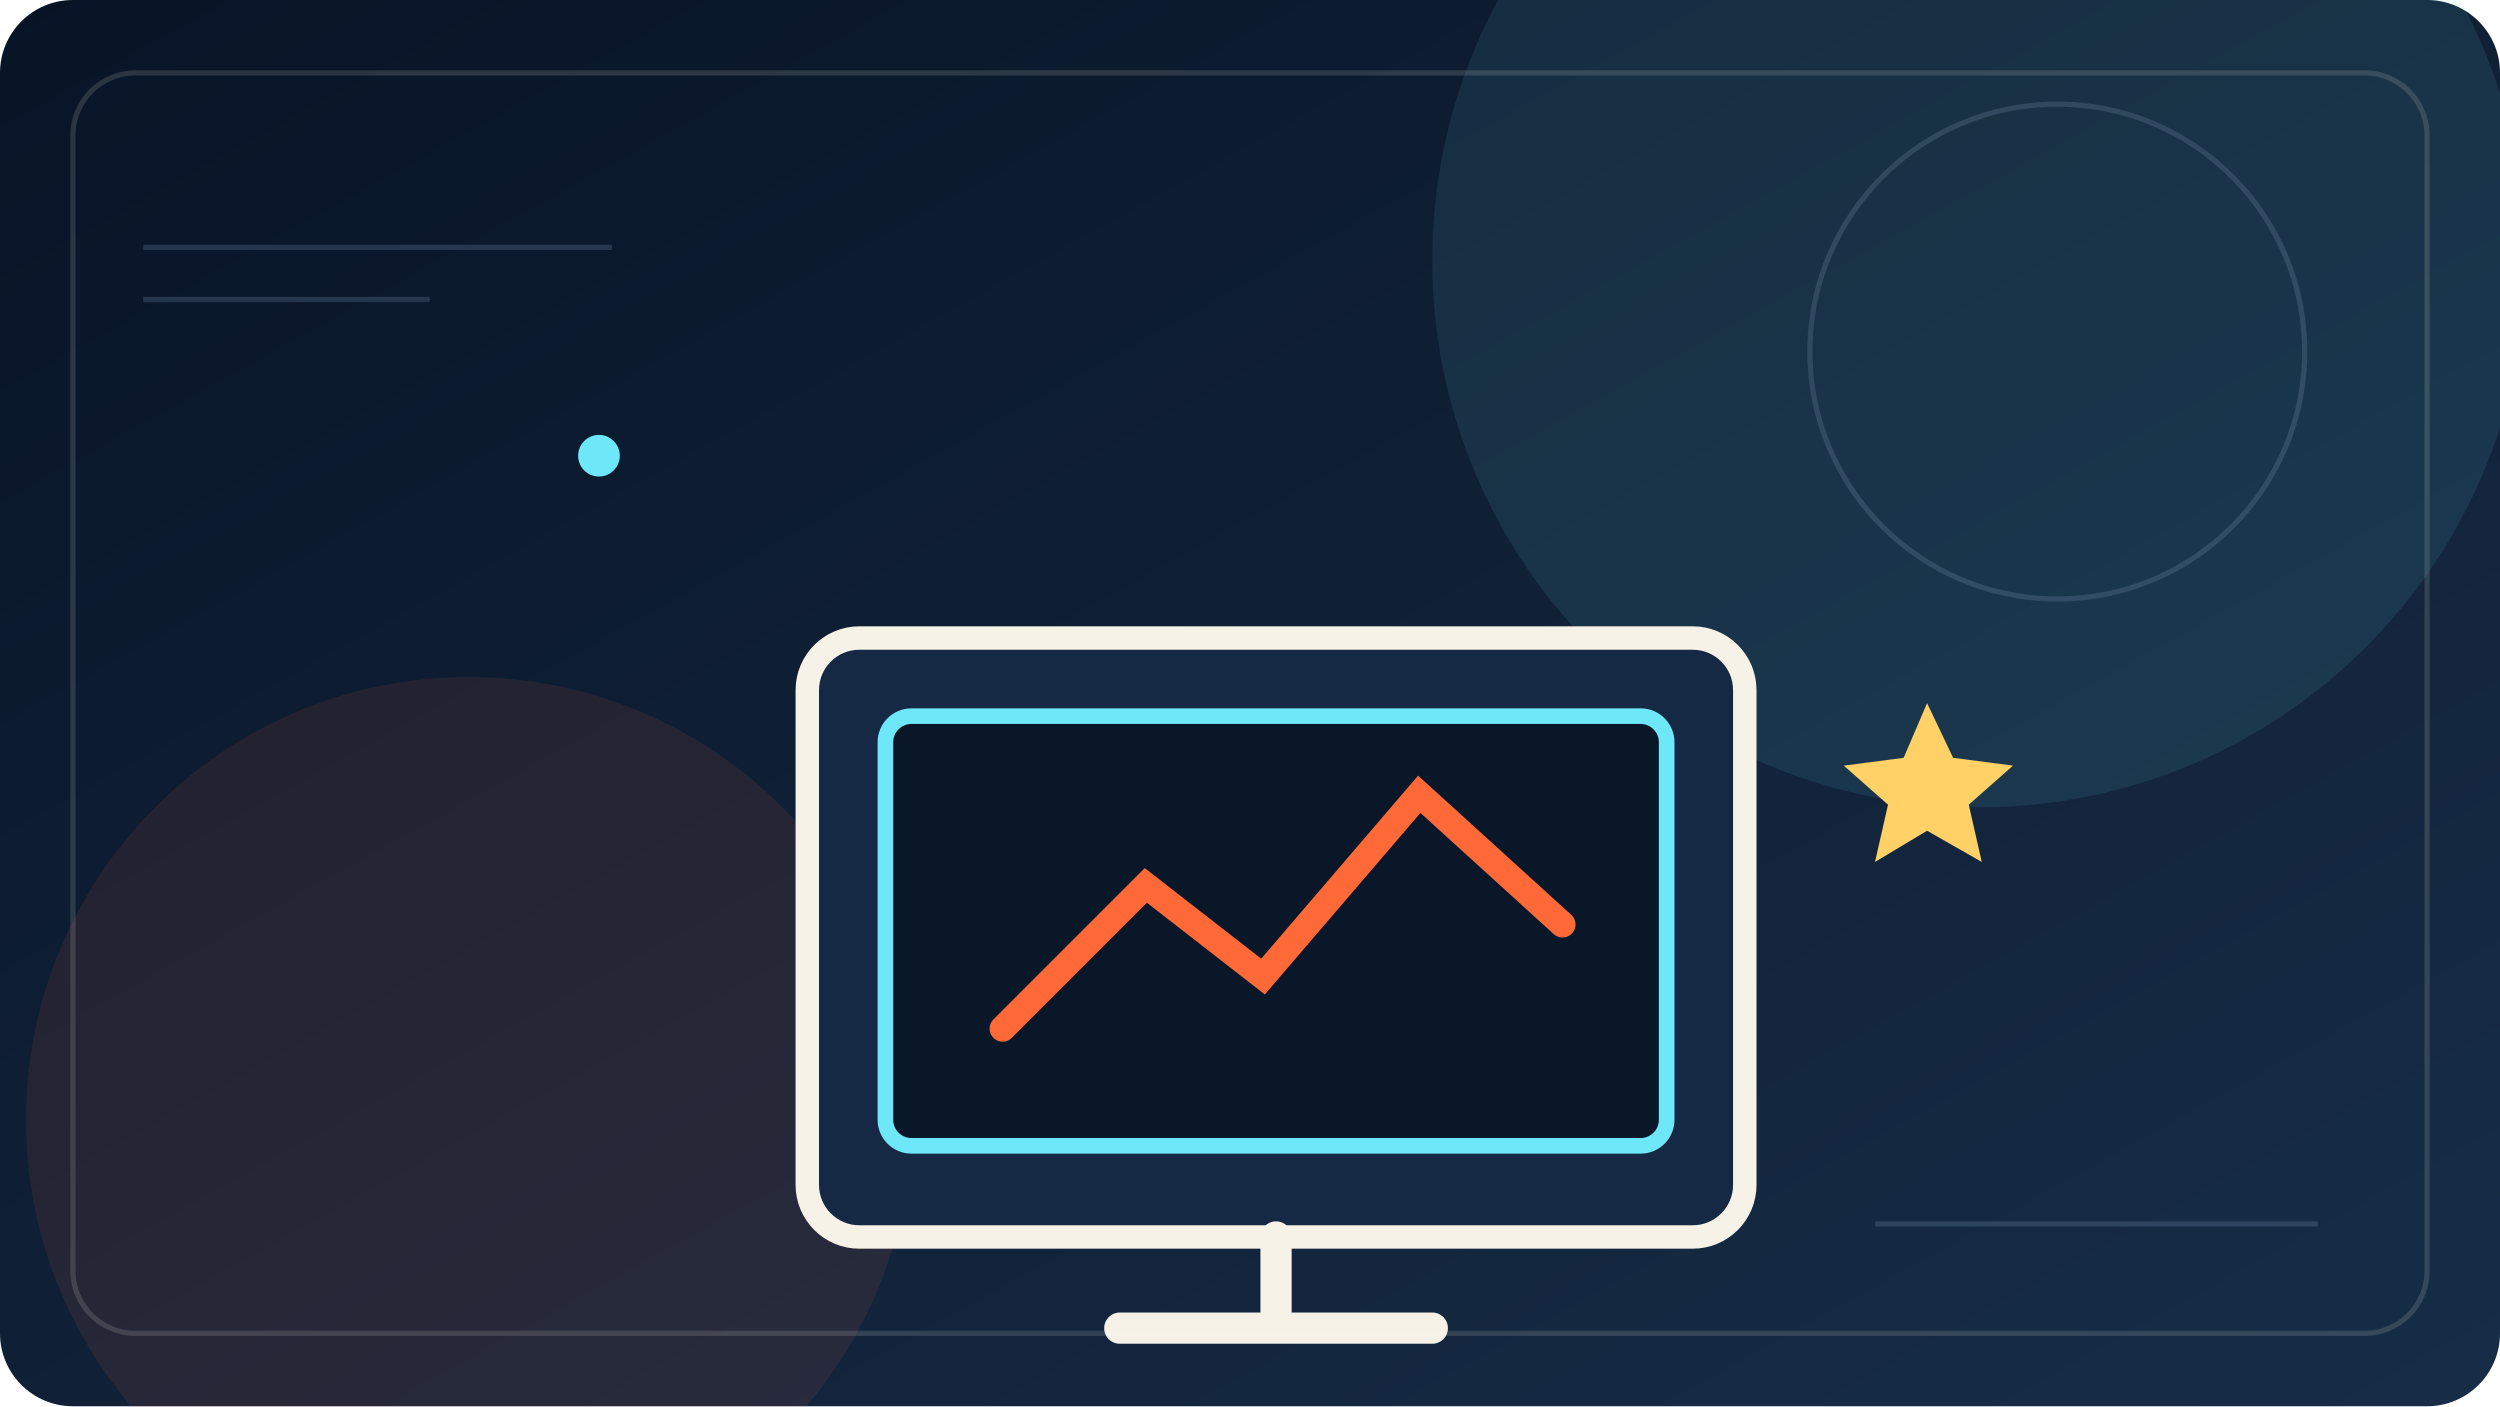
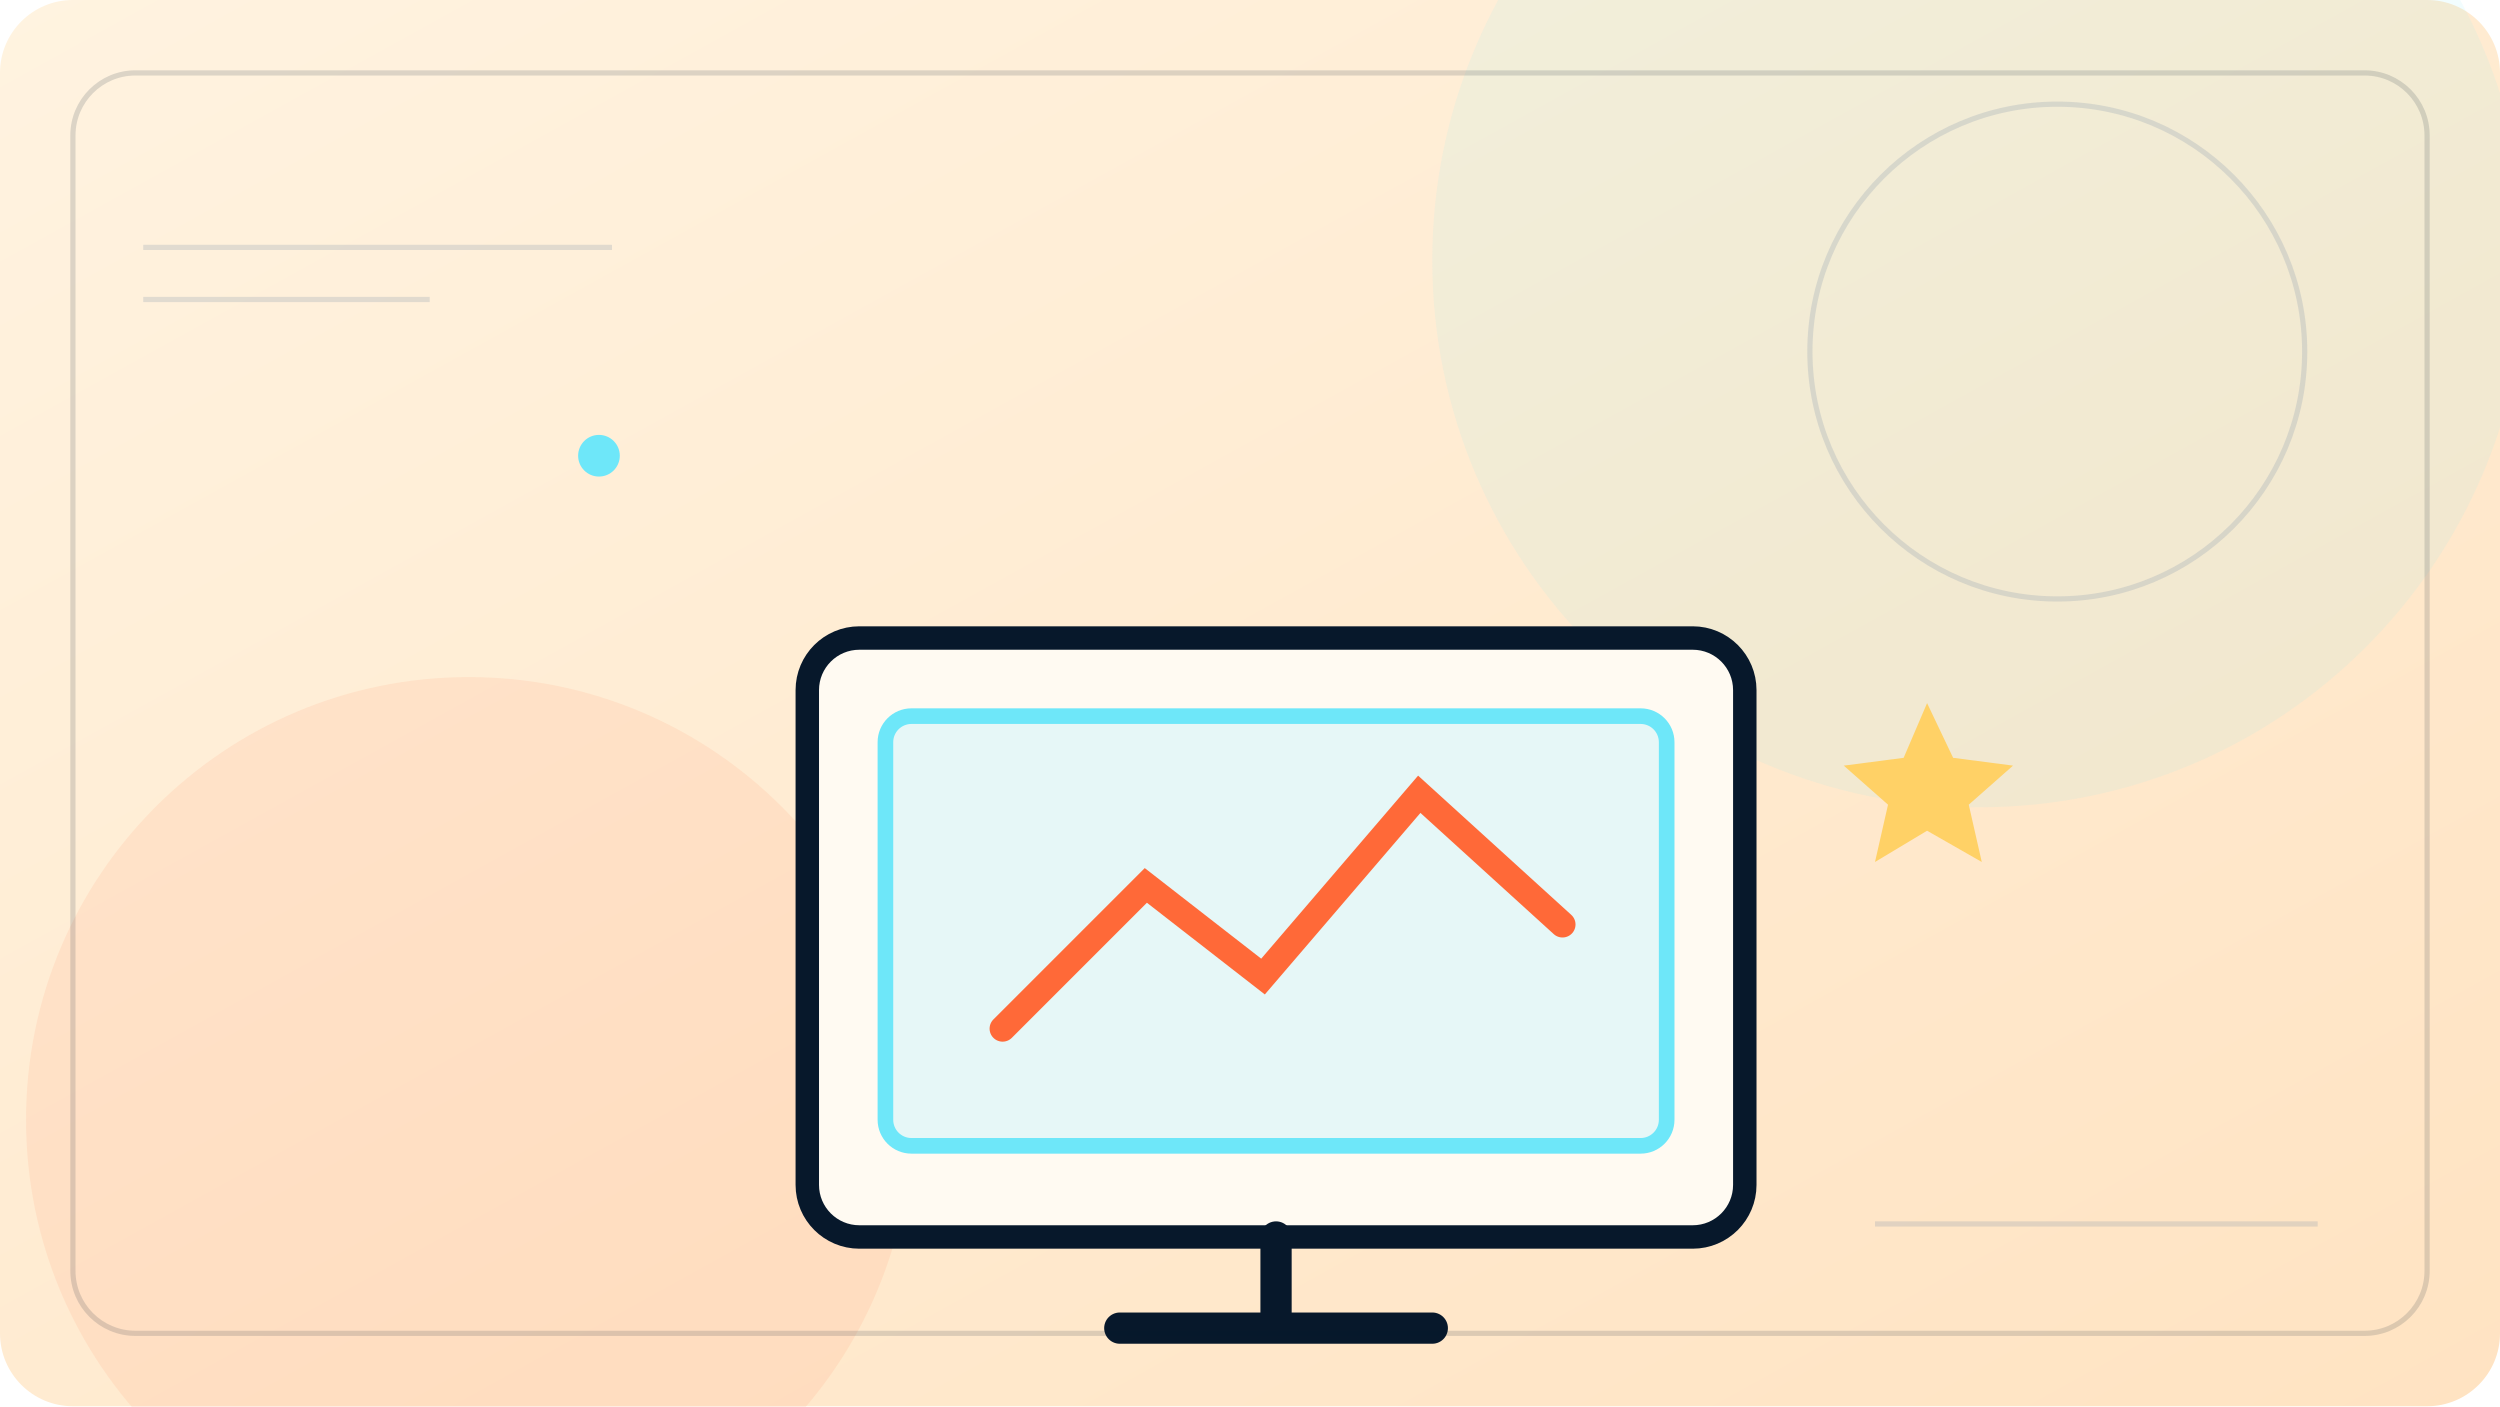
<svg xmlns="http://www.w3.org/2000/svg" width="1200" height="675" viewBox="0 0 960 540">
  <defs>
    <linearGradient id="bg" x2="1" y2="1">
-       <stop stop-color="#081426" />
-       <stop offset="1" stop-color="#172d47" />
+       <stop stop-color="#fff3e0" />
+       <stop offset="1" stop-color="#ffe3c2" />
    </linearGradient>
  </defs>
  <rect width="960" height="540" rx="28" fill="url(#bg)" />
  <circle cx="760" cy="100" r="210" fill="#6ee7f9" opacity=".09" />
  <circle cx="180" cy="430" r="170" fill="#ff6938" opacity=".09" />
-   <g fill="none" stroke="#7891ac" stroke-opacity=".25" stroke-width="2">
+   <g fill="none" stroke="#8a9bac" stroke-opacity=".25" stroke-width="2">
    <circle cx="790" cy="135" r="95" />
    <path d="M55 95h180M55 115h110M720 470h170" />
  </g>
-   <rect x="310" y="245" width="360" height="230" rx="20" fill="#152944" stroke="#f7f2e8" stroke-width="9" />
-   <rect x="340" y="275" width="300" height="165" rx="10" fill="#0a1728" stroke="#6ee7f9" stroke-width="6" />
+   <rect x="310" y="245" width="360" height="230" rx="20" fill="#fffaf2" stroke="#07182b" stroke-width="9" />
+   <rect x="340" y="275" width="300" height="165" rx="10" fill="#e6f7f7" stroke="#6ee7f9" stroke-width="6" />
  <path d="M385 395l55-55 45 35 60-70 55 50" fill="none" stroke="#ff6938" stroke-width="10" stroke-linecap="round" />
-   <path d="M430 510h120m-60-35v35" stroke="#f7f2e8" stroke-width="12" stroke-linecap="round" />
+   <path d="M430 510h120m-60-35v35" stroke="#07182b" stroke-width="12" stroke-linecap="round" />
  <path d="M740 270l10 21 23 3-17 15 5 22-21-12-20 12 5-22-17-15 23-3z" fill="#ffd166" />
  <circle cx="230" cy="175" r="8" fill="#6ee7f9" />
-   <rect x="28" y="28" width="904" height="484" rx="24" fill="none" stroke="#f7f2e8" stroke-opacity=".14" stroke-width="2" />
+   <rect x="28" y="28" width="904" height="484" rx="24" fill="none" stroke="#07182b" stroke-opacity=".14" stroke-width="2" />
</svg>
